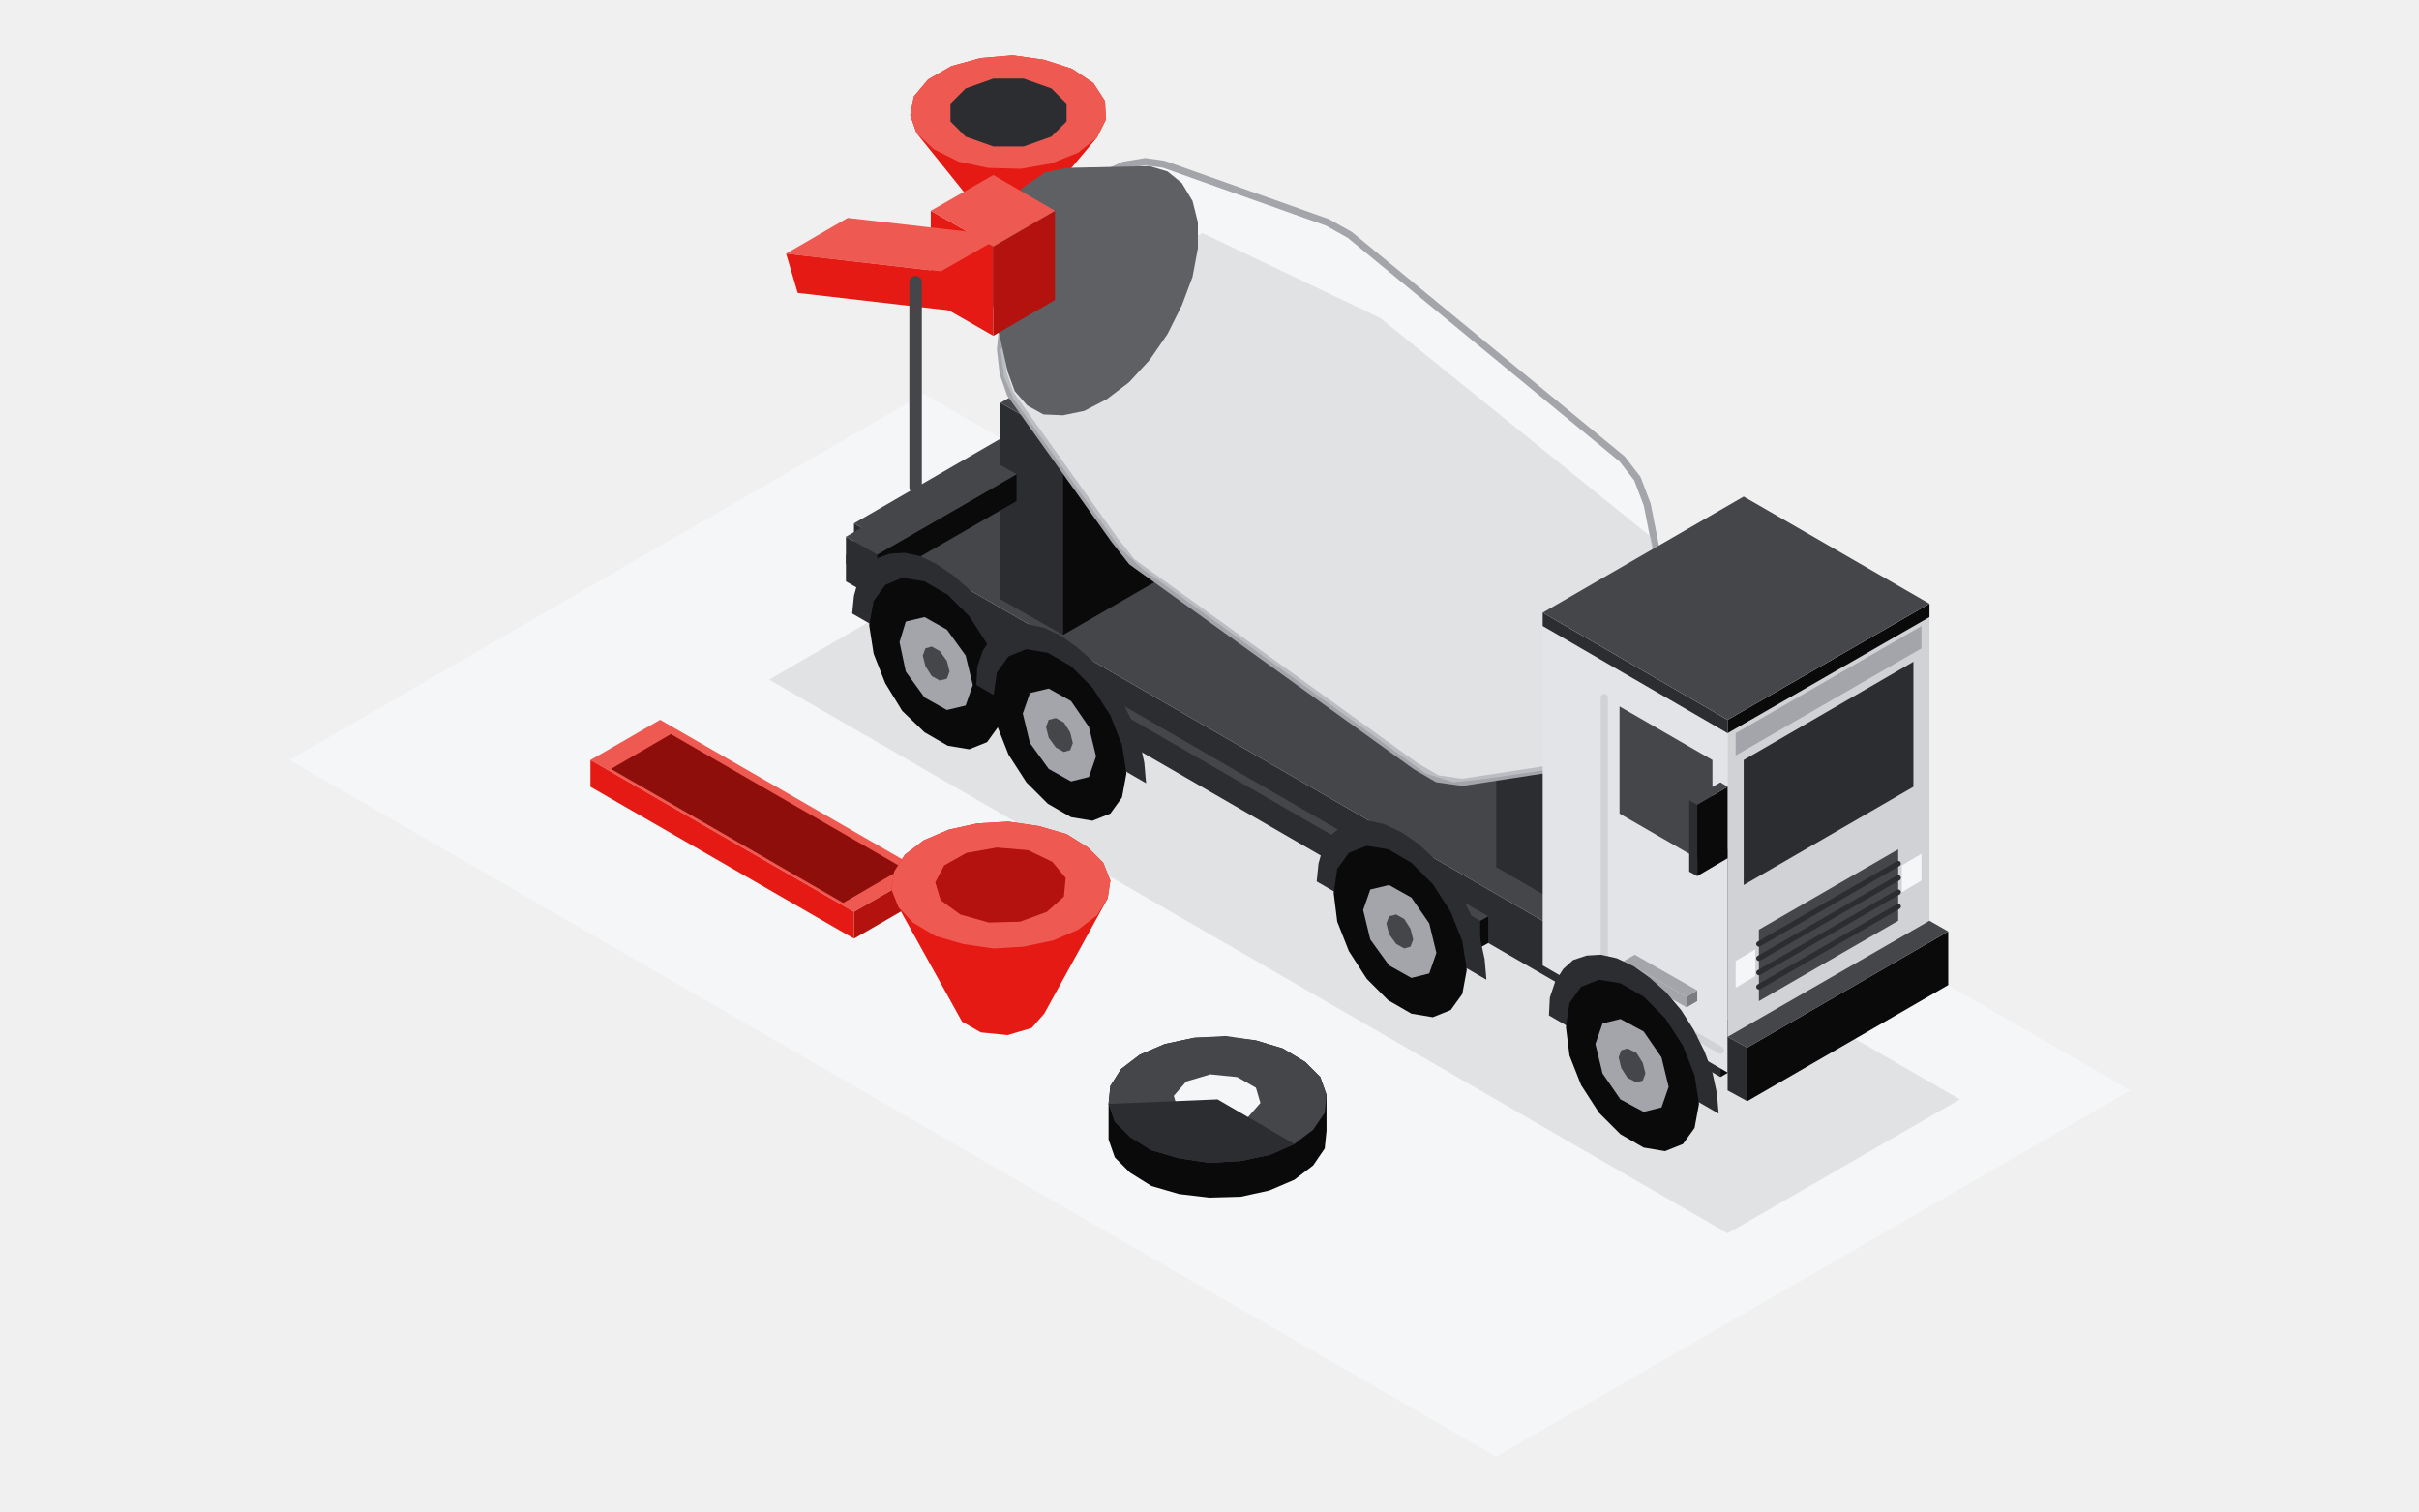
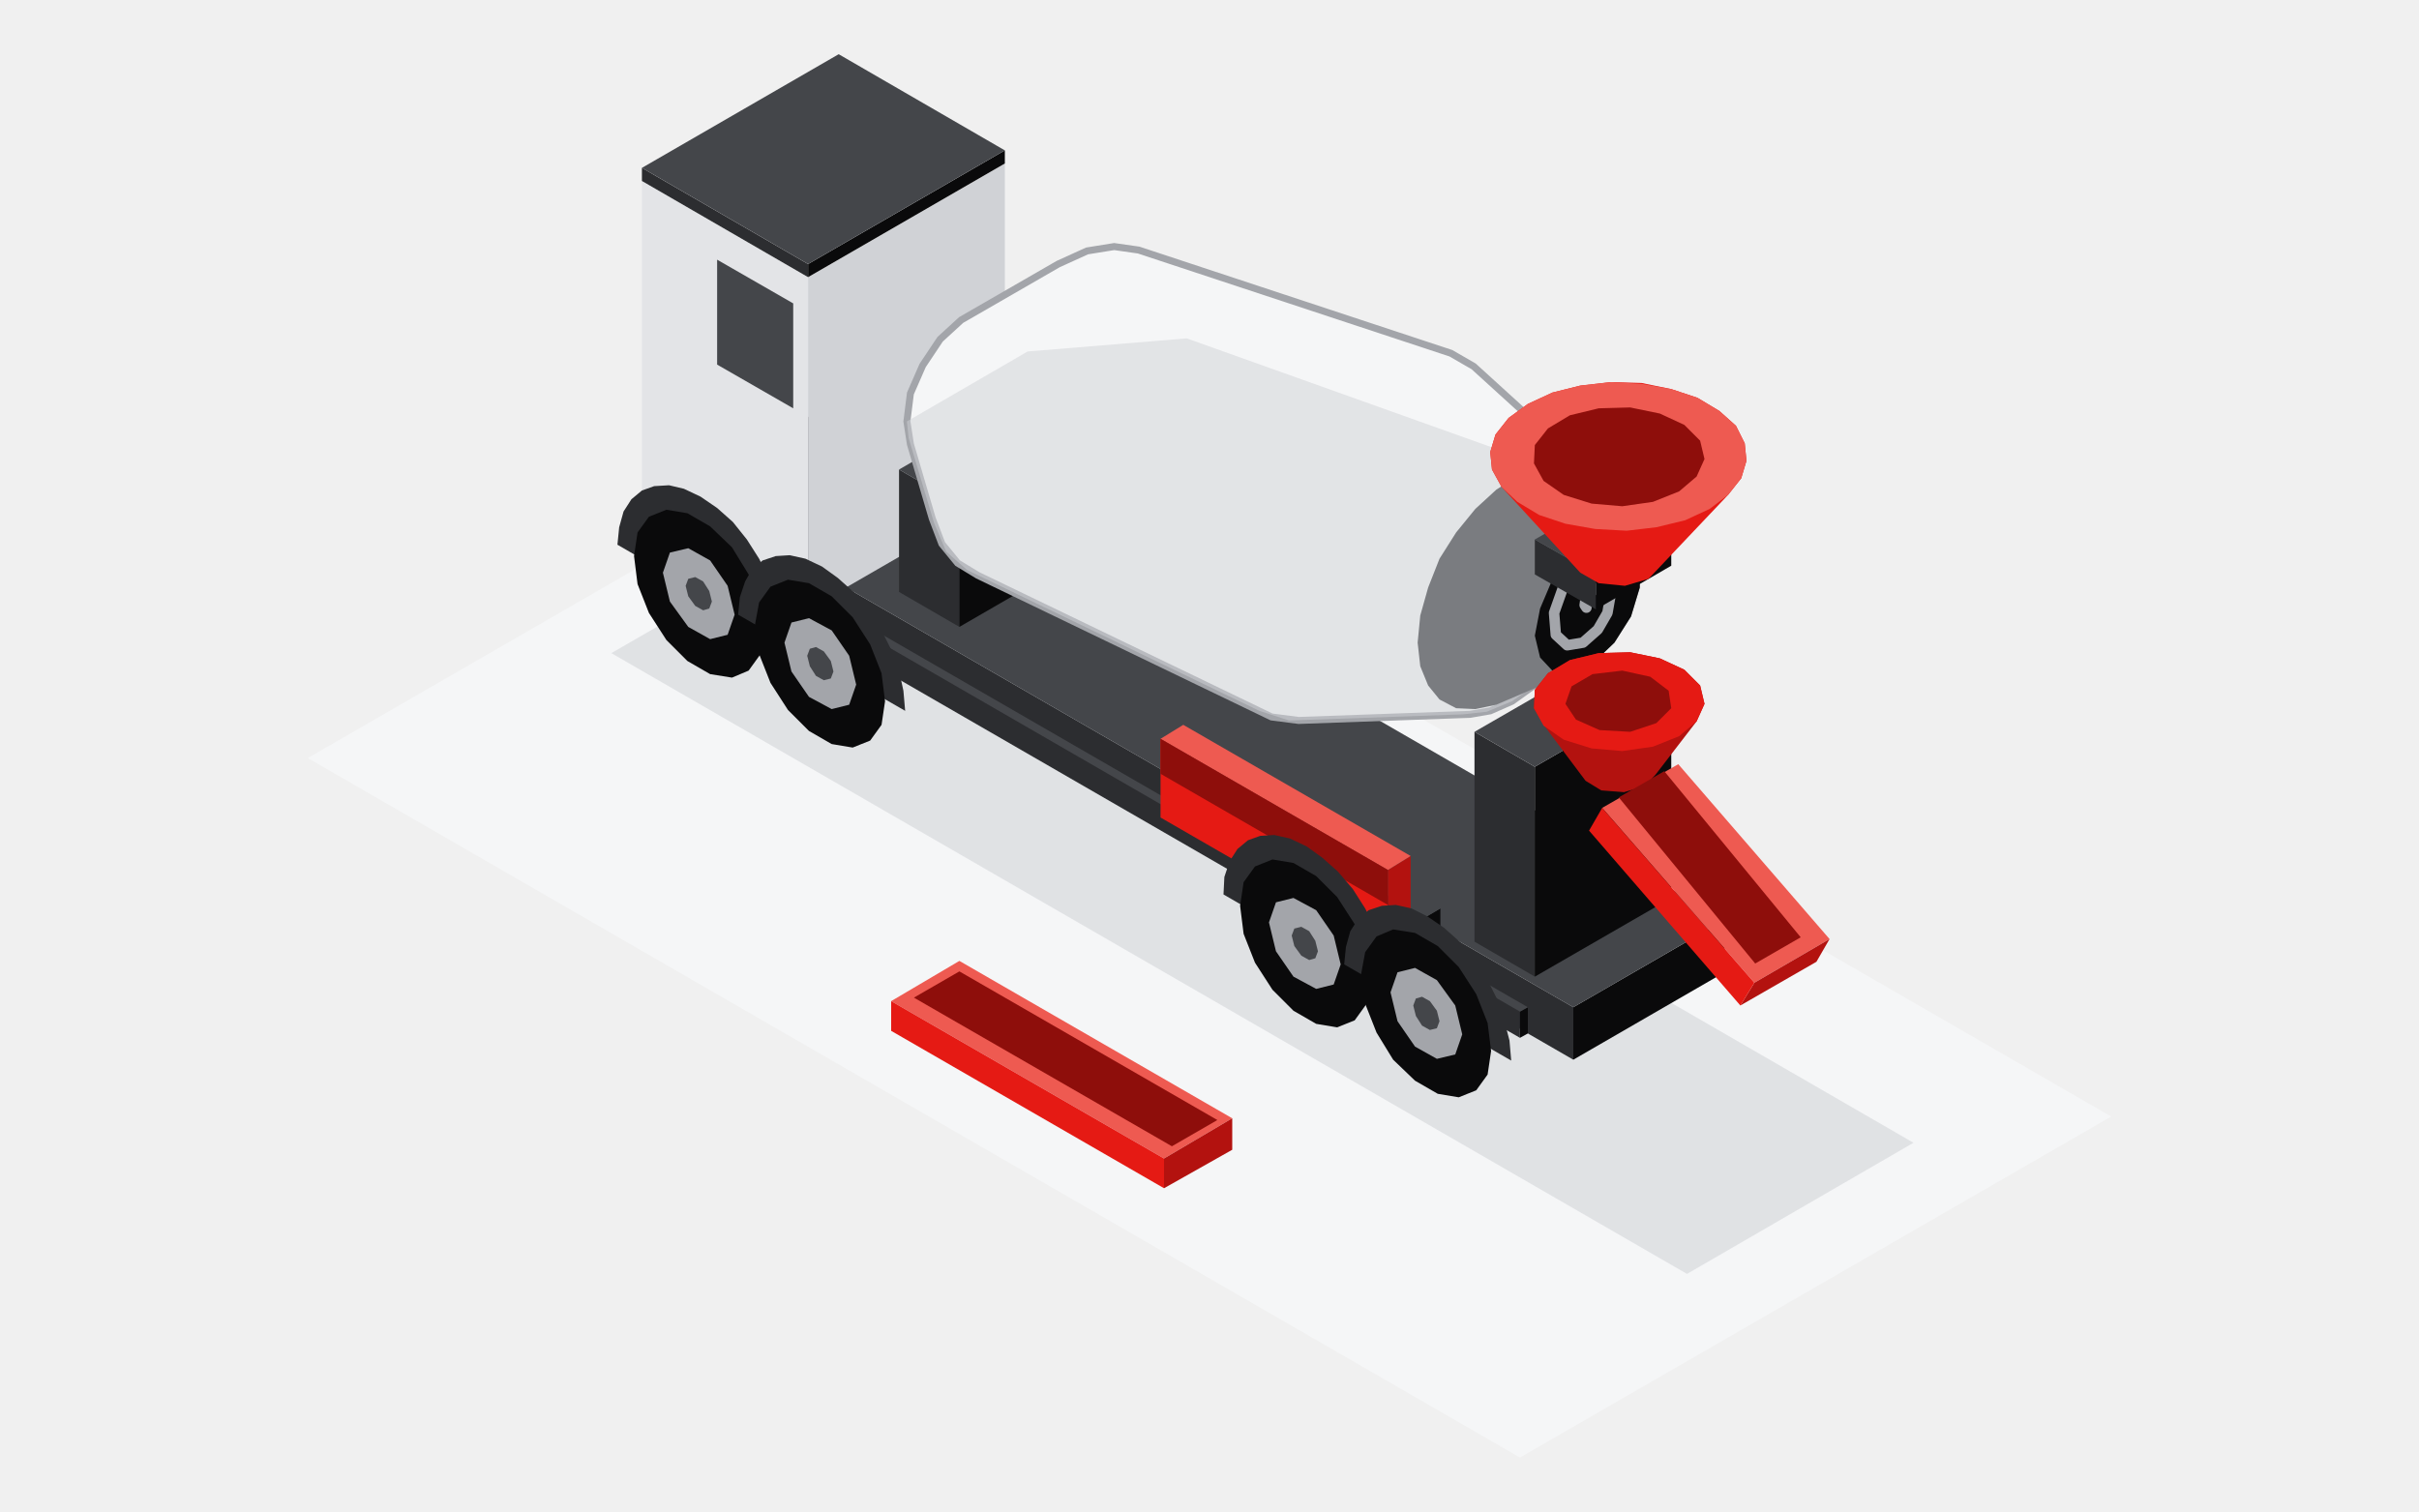
- <svg xmlns="http://www.w3.org/2000/svg" viewBox="-115.5 -63.1 270.8 169.3">
-   <polygon points="-12.1,-19 123,59 52,100 -83.1,22" fill="#F5F6F7" />
-   <polygon points="-3.5,-2 103.9,60 77.9,75 -29.4,13" fill="#D0D2D6" opacity=".55" />
-   <polygon points="-19.9,1.5 77.1,57.5 77.1,51.5 -19.9,-4.5" fill="#2C2D30" />
-   <polygon points="94.4,47.5 77.1,57.5 77.1,51.5 94.4,41.5" fill="#0A0A0B" />
-   <polygon points="-2.6,-14.5 94.4,41.5 77.1,51.5 -19.9,-4.5" fill="#44464A" />
-   <polygon points="-20.8,2 50.2,43 50.2,40 -20.8,-1" fill="#2C2D30" />
-   <polygon points="51.1,42.5 50.2,43 50.2,40 51.1,39.5" fill="#0A0A0B" />
-   <polygon points="-19.9,-1.5 51.1,39.5 50.2,40 -20.8,-1" fill="#44464A" />
-   <polygon points="52,34 58.9,38 58.9,22 52,18" fill="#2C2D30" />
-   <polygon points="71,31 58.9,38 58.9,22 71,15" fill="#0A0A0B" />
-   <polygon points="64.1,11 71,15 58.9,22 52,18" fill="#44464A" />
-   <polygon points="-3.5,4 3.5,8 3.5,-14 -3.5,-18" fill="#2C2D30" />
-   <polygon points="19.1,-1 3.5,8 3.5,-14 19.1,-23" fill="#0A0A0B" />
-   <polygon points="12.1,-27 19.1,-23 3.5,-14 -3.5,-18" fill="#44464A" />
-   <polygon points="-20.8,0 -17.3,2 -17.3,-1 -20.8,-3" fill="#2C2D30" />
-   <polygon points="-1.7,-7 -17.3,2 -17.3,-1 -1.7,-10" fill="#0A0A0B" />
-   <polygon points="-5.2,-12 -1.7,-10 -17.3,-1 -20.8,-3" fill="#44464A" />
-   <polygon points="-13.6,-50.2 -13.2,-52.3 -11.6,-54.2 -9,-55.7 -5.7,-56.6 -2.1,-56.9 1.4,-56.4 4.5,-55.4 6.9,-53.8 8.2,-51.8 8.3,-49.7 7.3,-47.7 1,-40.2 0,-39 -2,-38.4 -4.3,-38.6 -5.9,-39.5 -12.9,-48.2" fill="#E51A14" />
-   <polygon points="5.2,-46 2.2,-44.8 -1.2,-44.2 -4.9,-44.3 -8.2,-45 -11,-46.4 -12.9,-48.2 -13.6,-50.2 -13.2,-52.3 -11.6,-54.2 -9,-55.7 -5.7,-56.6 -2.1,-56.9 1.4,-56.4 4.5,-55.4 6.9,-53.8 8.2,-51.8 8.3,-49.7 7.3,-47.7" fill="#EE5A51" />
-   <polygon points="2.2,-47.8 -0.9,-46.7 -4.3,-46.7 -7.4,-47.8 -9.1,-49.5 -9.1,-51.5 -7.4,-53.2 -4.3,-54.3 -0.9,-54.3 2.2,-53.2 3.9,-51.5 3.9,-49.5" fill="#2C2D30" />
-   <polygon points="-3.5,-24 -3.2,-27.1 -2.4,-30.3 -1,-33.5 0.8,-36.6 2.9,-39.4 5.3,-41.7 7.8,-43.5 10.3,-44.6 12.7,-45 14.8,-44.7 33.1,-38.2 35.6,-36.8 66.1,-11.7 67.8,-9.5 68.9,-6.6 71.8,8.1 71.8,11 70.8,14.3 69.1,17.5 66.8,20.1 64.3,21.8 61.9,22.4 48.2,24.5 45.4,24.1 43,22.7 11.2,-0.2 9.3,-2.6 -2.4,-19 -3.2,-21.3" fill="#F5F6F7" stroke="#A3A5AA" stroke-width=".8" />
-   <polygon points="-3.5,-24 19.1,-37 39,-27.5 69.3,-3 71.9,9.5 71.6,11.7 71,14 69.8,16.3 68.4,18.4 66.8,20.2 65,21.5 63.2,22.3 50.8,24.1 47.2,24.5 44.1,23.5 12.4,0.6 9.9,-1.7 -2,-18.4 -3.1,-20.9" fill="#D0D2D6" opacity=".55" />
-   <polygon points="-5.2,-33 -4.7,-36.1 -3.2,-39.4 -1,-42.1 1.5,-43.8 3.9,-44.3 13.2,-44.5 15.2,-43.9 16.8,-42.6 18,-40.6 18.6,-38.2 18.6,-35.3 18,-32.1 16.8,-28.9 15.2,-25.7 13.2,-22.8 10.9,-20.3 8.4,-18.4 5.9,-17.1 3.5,-16.6 1.3,-16.7 -0.5,-17.7 -1.9,-19.3 -2.7,-21.5 -4.7,-30.5" fill="#5E6064" />
-   <polygon points="58,17.5 58.5,14.3 59.8,11.1 61.9,8.1 64.3,5.9 66.8,4.7 69.1,4.7 70.8,5.9 71.8,8.1 71.8,11 70.8,14.3 69.1,17.5 66.8,20.1 64.3,21.8 61.9,22.4 59.8,21.8 58.5,20.1" fill="#D0D2D6" />
-   <polygon points="62.4,15 62.9,13 64.1,11.1 65.8,10.2 67.1,10.5 67.5,12 67.1,14 65.8,15.9 64.1,16.8 62.9,16.5" fill="#7A7C80" />
-   <polygon points="-11.3,-29.5 -4.3,-25.5 -4.3,-35.5 -11.3,-39.5" fill="#E51A14" />
-   <polygon points="2.6,-29.5 -4.3,-25.5 -4.3,-35.5 2.6,-39.5" fill="#B3120F" />
-   <polygon points="-4.3,-43.5 2.6,-39.5 -4.3,-35.5 -11.3,-39.5" fill="#EE5A51" />
-   <polygon points="-3.2,-36.7 -20.6,-38.7 -27.5,-34.7 -10.2,-32.7" fill="#EE5A51" />
-   <polygon points="-10.2,-32.7 -27.5,-34.7 -26.2,-30.3 -8.9,-28.3" fill="#E51A14" />
-   <line x1="-13" y1="-31.5" x2="-13" y2="-8.5" stroke="#44464A" stroke-width="1.4" stroke-linecap="round" />
-   <polygon points="57.2,45 77.9,57 77.9,19 57.2,7" fill="#E3E4E7" />
-   <polygon points="100.5,44 77.9,57 77.9,19 100.5,6" fill="#D0D2D6" />
-   <polygon points="79.7,-6 100.5,6 77.9,19 57.2,7" fill="#FFFFFF" />
-   <polygon points="98.7,25 79.7,36 79.7,22 98.7,11" fill="#2C2D30" />
-   <polygon points="99.6,9.5 78.8,21.5 78.8,19 99.6,7" fill="#A3A5AA" />
-   <polygon points="97,40 81.4,49 81.4,41 97,32" fill="#44464A" />
-   <line x1="97" y1="38.4" x2="81.4" y2="47.4" stroke="#2C2D30" stroke-width="0.6" stroke-linecap="round" />
-   <line x1="97" y1="36.8" x2="81.4" y2="45.8" stroke="#2C2D30" stroke-width="0.6" stroke-linecap="round" />
-   <line x1="97" y1="35.2" x2="81.4" y2="44.2" stroke="#2C2D30" stroke-width="0.6" stroke-linecap="round" />
-   <line x1="97" y1="33.6" x2="81.4" y2="42.6" stroke="#2C2D30" stroke-width="0.6" stroke-linecap="round" />
-   <polygon points="99.6,35.5 97.4,36.8 97.4,33.8 99.6,32.5" fill="#F5F6F7" />
-   <polygon points="81,46.2 78.8,47.5 78.8,44.5 81,43.2" fill="#F5F6F7" />
-   <polygon points="77.9,59 80.1,60.2 80.1,54.2 77.9,53" fill="#2C2D30" />
-   <polygon points="102.6,47.2 80.1,60.2 80.1,54.2 102.6,41.2" fill="#0A0A0B" />
-   <polygon points="100.5,40 102.6,41.2 80.1,54.2 77.9,53" fill="#44464A" />
-   <polygon points="65.8,28 76.2,34 76.2,22 65.8,16" fill="#44464A" />
-   <line x1="64.1" y1="47" x2="64.1" y2="15" stroke="#D0D2D6" stroke-width="0.8" stroke-linecap="round" />
-   <line x1="64.1" y1="47" x2="77.1" y2="54.5" stroke="#D0D2D6" stroke-width="0.8" stroke-linecap="round" />
-   <polygon points="66.3,50.7 73.3,54.7 73.3,53.5 66.3,49.5" fill="#A3A5AA" />
-   <polygon points="74.5,54 73.3,54.7 73.3,53.5 74.5,52.8" fill="#7A7C80" />
-   <polygon points="67.5,48.8 74.5,52.8 73.3,53.5 66.3,49.5" fill="#A3A5AA" />
-   <polygon points="66.3,45.7 73.3,49.7 73.3,48.5 66.3,44.5" fill="#A3A5AA" />
-   <polygon points="74.5,49 73.3,49.7 73.3,48.5 74.5,47.8" fill="#7A7C80" />
-   <polygon points="67.5,43.8 74.5,47.8 73.3,48.5 66.3,44.5" fill="#A3A5AA" />
-   <polygon points="73.6,34.5 74.5,35 74.5,27 73.6,26.5" fill="#2C2D30" />
-   <polygon points="77.9,33 74.5,35 74.5,27 77.9,25" fill="#0A0A0B" />
-   <polygon points="77.1,24.5 77.9,25 74.5,27 73.6,26.5" fill="#44464A" />
-   <polygon points="57.2,7 77.9,19 77.9,17.5 57.2,5.5" fill="#2C2D30" />
-   <polygon points="100.5,6 77.9,19 77.9,17.5 100.5,4.5" fill="#0A0A0B" />
-   <polygon points="79.7,-7.5 100.5,4.5 77.9,17.5 57.2,5.5" fill="#44464A" />
-   <polygon points="-1,16.6 -1.2,14.3 -1.8,12 -2.6,9.6 -3.8,7.2 -5.3,5 -6.9,3 -8.7,1.4 -10.6,0.1 -12.4,-0.8 -14.2,-1.2 -15.9,-1.1 -17.3,-0.6 -18.5,0.4 -19.4,1.8 -19.9,3.6 -20.1,5.6" fill="#2C2D30" />
-   <polygon points="-3.3,15.5 -3.7,12.3 -5,9 -7,5.9 -9.4,3.5 -12,2 -14.5,1.6 -16.4,2.4 -17.7,4.2 -18.2,6.9 -17.7,10.1 -16.4,13.4 -14.5,16.5 -12,18.9 -9.4,20.4 -7,20.8 -5,20 -3.7,18.2" fill="#0A0A0B" />
-   <polygon points="-6.6,13.6 -7.4,10.3 -9.5,7.4 -12,6 -14.1,6.5 -14.8,8.8 -14.1,12.1 -12,15 -9.5,16.4 -7.4,15.9" fill="#A3A5AA" />
-   <polygon points="-9.2,12.1 -9.5,10.9 -10.3,9.8 -11.2,9.3 -11.9,9.5 -12.2,10.3 -11.9,11.5 -11.2,12.6 -10.3,13.1 -9.5,12.9" fill="#44464A" />
-   <polygon points="12.8,24.6 12.6,22.3 12.1,20 11.2,17.6 10,15.2 8.6,13 6.9,11 5.1,9.4 3.3,8.1 1.4,7.2 -0.4,6.8 -2,6.9 -3.4,7.4 -4.6,8.4 -5.5,9.8 -6.1,11.6 -6.2,13.6" fill="#2C2D30" />
-   <polygon points="10.6,23.5 10.1,20.3 8.8,17 6.8,13.9 4.4,11.5 1.8,10 -0.6,9.6 -2.6,10.4 -3.9,12.2 -4.3,14.9 -3.9,18.1 -2.6,21.4 -0.6,24.5 1.8,26.9 4.4,28.4 6.8,28.8 8.8,28 10.1,26.2" fill="#0A0A0B" />
-   <polygon points="7.2,21.6 6.4,18.3 4.4,15.4 1.9,14 -0.2,14.5 -1,16.8 -0.2,20.1 1.9,23 4.4,24.4 6.4,23.9" fill="#A3A5AA" />
-   <polygon points="4.6,20.1 4.3,18.9 3.6,17.8 2.7,17.3 1.9,17.5 1.6,18.3 1.9,19.5 2.7,20.6 3.6,21.1 4.3,20.9" fill="#44464A" />
-   <polygon points="50.9,46.6 50.7,44.3 50.2,42 49.3,39.6 48.1,37.2 46.7,35 45,33 43.3,31.4 41.4,30.1 39.5,29.2 37.8,28.8 36.1,28.9 34.7,29.4 33.5,30.4 32.6,31.8 32.1,33.6 31.9,35.6" fill="#2C2D30" />
-   <polygon points="48.7,45.5 48.2,42.3 46.9,39 44.9,35.9 42.5,33.5 39.9,32 37.5,31.6 35.5,32.4 34.2,34.2 33.8,36.9 34.2,40.1 35.5,43.4 37.5,46.5 39.9,48.9 42.5,50.4 44.9,50.8 46.9,50 48.2,48.2" fill="#0A0A0B" />
-   <polygon points="45.3,43.6 44.5,40.3 42.5,37.4 40,36 37.9,36.5 37.1,38.8 37.9,42.1 40,45 42.5,46.4 44.5,45.9" fill="#A3A5AA" />
-   <polygon points="42.7,42.1 42.4,40.9 41.7,39.8 40.8,39.3 40,39.5 39.7,40.3 40,41.5 40.8,42.6 41.7,43.1 42.4,42.9" fill="#44464A" />
-   <polygon points="76.9,61.6 76.7,59.3 76.2,57 75.3,54.6 74.1,52.2 72.7,50 71,48 69.2,46.4 67.4,45.1 65.5,44.2 63.7,43.8 62.1,43.9 60.6,44.4 59.5,45.4 58.6,46.8 58,48.6 57.9,50.6" fill="#2C2D30" />
-   <polygon points="74.7,60.5 74.2,57.3 72.9,54 70.9,50.9 68.5,48.5 65.9,47 63.5,46.6 61.5,47.4 60.2,49.2 59.8,51.9 60.2,55.1 61.5,58.4 63.5,61.5 65.9,63.9 68.5,65.4 70.9,65.8 72.9,65 74.2,63.2" fill="#0A0A0B" />
-   <polygon points="71.3,58.6 70.5,55.3 68.5,52.4 65.9,51 63.9,51.5 63.1,53.8 63.9,57.1 65.9,60 68.5,61.4 70.5,60.9" fill="#A3A5AA" />
-   <polygon points="68.7,57.1 68.4,55.9 67.7,54.8 66.7,54.3 66,54.5 65.7,55.3 66,56.5 66.7,57.6 67.7,58.1 68.4,57.9" fill="#44464A" />
-   <polygon points="-41.6,17.5 -12.1,34.5 -19.9,39 -49.4,22" fill="#EE5A51" />
-   <polygon points="-12.1,34.5 -12.1,37.5 -19.9,42 -19.9,39" fill="#B3120F" />
-   <polygon points="-49.4,22 -19.9,39 -19.9,42 -49.4,25" fill="#E51A14" />
-   <polygon points="-40.4,19.1 -14.4,34.1 -21.1,38 -47.1,23" fill="#8E0E0B" />
-   <polygon points="-15.7,36.5 -15.4,34.5 -14.2,32.6 -12.1,31 -9.3,29.8 -6.1,29.1 -2.6,28.9 0.8,29.4 3.9,30.3 6.3,31.8 8,33.5 8.8,35.5 8.5,37.5 1.4,50.4 0,52 -2.7,52.8 -5.7,52.5 -7.8,51.3 -14.9,38.5" fill="#E51A14" />
-   <polygon points="5.2,41 2.4,42.2 -0.9,42.9 -4.3,43.1 -7.7,42.6 -10.8,41.7 -13.3,40.2 -14.9,38.5 -15.7,36.5 -15.4,34.5 -14.2,32.6 -12.1,31 -9.3,29.8 -6.1,29.1 -2.6,28.9 0.8,29.4 3.9,30.3 6.3,31.8 8,33.5 8.8,35.5 8.5,37.5 7.3,39.4" fill="#EE5A51" />
-   <polygon points="1.7,39 -1.3,40.1 -4.8,40.2 -8,39.3 -10.2,37.7 -10.8,35.7 -9.8,33.8 -7.3,32.4 -3.9,31.8 -0.4,32.1 2.3,33.4 3.8,35.2 3.6,37.3" fill="#B3120F" />
-   <polygon points="8.6,60.5 8.8,58.5 10,56.6 12.1,55 14.9,53.8 18.2,53.1 21.7,53 25.1,53.4 28.1,54.3 30.6,55.8 32.3,57.5 33,59.5 33,63.5 32.8,65.5 31.5,67.4 29.4,69 26.6,70.2 23.4,70.9 19.9,71 16.5,70.6 13.4,69.7 11,68.2 9.3,66.5 8.6,64.5" fill="#0A0A0B" />
-   <polygon points="29.4,65 26.7,66.2 23.4,66.9 19.9,67.1 16.5,66.6 13.4,65.7 11,64.2 9.3,62.5 8.6,60.5 8.8,58.5 10,56.6 12.1,55 14.9,53.8 18.2,53.1 21.7,52.9 25.1,53.4 28.1,54.3 30.6,55.8 32.3,57.5 33,59.5 32.8,61.5 31.5,63.4" fill="#44464A" />
-   <polygon points="24.2,62 21.6,62.8 18.6,62.5 16.4,61.3 15.9,59.6 17.3,58 20,57.2 23,57.5 25.1,58.7 25.6,60.4" fill="#F5F6F7" />
-   <polygon points="20.8,60 29.4,65 26.7,66.2 23.4,66.9 19.9,67.1 16.5,66.6 13.4,65.7 11,64.2 9.3,62.5 8.6,60.5" fill="#2C2D30" />
+ <svg xmlns="http://www.w3.org/2000/svg" viewBox="-97.6 -60.7 276.6 172.9">
+   <polygon points="5.2,-13 143.8,67 76.2,106 -62.4,26" fill="#F5F6F7" />
+   <polygon points="-1.7,-1 121.2,70 95.3,85 -27.7,14" fill="#D0D2D6" opacity=".55" />
+   <polygon points="-19.9,1.5 82.3,60.5 82.3,54.5 -19.9,-4.5" fill="#2C2D30" />
+   <polygon points="99.6,50.5 82.3,60.5 82.3,54.5 99.6,44.5" fill="#0A0A0B" />
+   <polygon points="-2.6,-14.5 99.6,44.5 82.3,54.5 -19.9,-4.5" fill="#44464A" />
+   <polygon points="-20.8,2 76.2,58 76.2,55 -20.8,-1" fill="#2C2D30" />
+   <polygon points="77.1,57.5 76.2,58 76.2,55 77.1,54.5" fill="#0A0A0B" />
+   <polygon points="-19.9,-1.5 77.1,54.5 76.2,55 -20.8,-1" fill="#44464A" />
+   <polygon points="-24.2,-2 -5.2,9 -5.2,-29 -24.2,-40" fill="#E3E4E7" />
+   <polygon points="17.3,-4 -5.2,9 -5.2,-29 17.3,-42" fill="#D0D2D6" />
+   <polygon points="-1.7,-53 17.3,-42 -5.2,-29 -24.2,-40" fill="#FFFFFF" />
+   <polygon points="-24.2,-40 -5.2,-29 -5.2,-30.5 -24.2,-41.5" fill="#2C2D30" />
+   <polygon points="17.3,-42 -5.2,-29 -5.2,-30.5 17.3,-43.5" fill="#0A0A0B" />
+   <polygon points="-1.7,-54.5 17.3,-43.5 -5.2,-30.5 -24.2,-41.5" fill="#44464A" />
+   <polygon points="-15.6,-19 -6.9,-14 -6.9,-26 -15.6,-31" fill="#44464A" />
+   <polygon points="5.2,7 12.1,11 12.1,-3 5.2,-7" fill="#2C2D30" />
+   <polygon points="24.2,4 12.1,11 12.1,-3 24.2,-10" fill="#0A0A0B" />
+   <polygon points="17.3,-14 24.2,-10 12.1,-3 5.2,-7" fill="#44464A" />
+   <polygon points="6.1,-12.5 6.5,-15.7 7.9,-18.9 9.9,-21.9 12.3,-24.1 23.4,-30.5 26.7,-32 29.8,-32.5 32.6,-32.1 68.3,-20.3 70.9,-18.8 84.2,-6.7 85.5,-5 86.3,-2.7 86.6,0 86.3,3.1 85.5,6.3 84.2,9.5 82.4,12.6 80.2,15.4 77.8,17.7 75.3,19.5 72.8,20.6 70.5,21 50.9,21.7 47.8,21.3 14.2,5.1 11.9,3.7 10.1,1.5 9,-1.4 6.5,-9.9" fill="#F5F6F7" stroke="#A3A5AA" stroke-width=".8" />
+   <polygon points="6.1,-12.5 19.9,-20.5 38.1,-22 74.5,-9 86.6,0 86.2,3.6 85.1,7.4 83.3,11.1 81,14.5 78.3,17.4 75.3,19.5 72.4,20.7 69.7,21 49.8,21.7 46.4,20.6 13,4.5 10.6,2.4 9.2,-0.9 6.3,-10.6" fill="#D0D2D6" opacity=".5" />
+   <polygon points="64.5,12.8 64.8,9.7 65.7,6.5 67,3.2 68.9,0.2 71.1,-2.5 73.5,-4.7 76,-6.3 78.5,-7.3 80.8,-7.5 82.8,-6.9 84.4,-5.6 88.9,1.6 89.9,3.6 89.9,6.5 88.9,9.8 87,12.8 84.6,15.1 82.1,16.2 73.5,19.9 71.1,20.4 68.9,20.3 67,19.3 65.7,17.7 64.8,15.5" fill="#7A7C80" />
+   <polygon points="77.9,12 78.5,8.9 79.9,5.6 82.1,2.9 84.6,1.2 87,0.7 88.9,1.6 89.9,3.6 89.9,6.5 88.9,9.8 87,12.8 84.6,15.1 82.1,16.2 79.9,16 78.5,14.5" fill="#0A0A0B" />
+   <path d="M83.8,8.8 L83.6,8.5 L83.7,7.8 L84.3,7 L85.2,6.5 L86,6.7 L86.5,7.7 L86.2,9.4 L85.1,11.3 L83.4,12.8 L81.6,13.1 L80.3,11.9 L80.1,9.4 L81.2,6.3 L83.4,3.4 L86.2,1.8" stroke="#A3A5AA" stroke-width="1.2" fill="none" stroke-linecap="round" stroke-linejoin="round" />
+   <polygon points="71,47 77.9,51 77.9,27 71,23" fill="#2C2D30" />
+   <polygon points="93.5,42 77.9,51 77.9,27 93.5,18" fill="#0A0A0B" />
+   <polygon points="86.6,14 93.5,18 77.9,27 71,23" fill="#44464A" />
+   <polygon points="77.9,5 84.9,9 84.9,5 77.9,1" fill="#2C2D30" />
+   <polygon points="93.5,4 84.9,9 84.9,5 93.5,0" fill="#0A0A0B" />
+   <polygon points="86.6,-4 93.5,0 84.9,5 77.9,1" fill="#44464A" />
+   <polygon points="72.8,-9 73.4,-11 74.9,-12.9 77.1,-14.5 79.9,-15.8 83.1,-16.6 86.6,-17 90.1,-16.9 93.5,-16.2 96.5,-15.2 99,-13.7 100.9,-12 101.9,-10 102.1,-8 101.5,-6 100,-4.1 90.9,5.5 88.2,6.3 85.2,6 83.1,4.8 74.1,-5 73,-7" fill="#E51A14" />
+   <polygon points="97.9,-2.5 95.1,-1.2 91.8,-0.4 88.4,0 84.8,-0.2 81.4,-0.8 78.4,-1.8 75.9,-3.3 74.1,-5 73,-7 72.8,-9 73.4,-11 74.9,-12.9 77.1,-14.5 79.9,-15.8 83.1,-16.6 86.6,-17 90.1,-16.8 93.5,-16.2 96.5,-15.2 99,-13.7 100.9,-12 101.9,-10 102.1,-8 101.5,-6 100,-4.1" fill="#EE5A51" />
+   <polygon points="94.4,-4.5 91.4,-3.3 87.9,-2.8 84.4,-3.1 81.2,-4.1 78.9,-5.7 77.8,-7.7 77.9,-9.8 79.4,-11.7 81.9,-13.2 85.2,-14 88.8,-14.1 92.2,-13.4 95,-12.1 96.8,-10.3 97.3,-8.2 96.4,-6.2" fill="#8E0E0B" />
+   <polygon points="77.8,20.3 77.9,18.2 79.4,16.3 81.9,14.8 85.2,14 88.8,13.9 92.2,14.6 95,15.9 96.8,17.7 97.3,19.8 96.4,21.8 91.7,27.9 90.5,29.2 88.1,29.9 85.5,29.7 83.7,28.6 78.9,22.2" fill="#B3120F" />
+   <polygon points="94.4,23.5 91.4,24.7 87.9,25.2 84.4,24.9 81.2,23.9 78.9,22.3 77.8,20.3 77.9,18.2 79.4,16.3 81.9,14.8 85.2,14 88.8,13.9 92.2,14.6 95,15.9 96.8,17.7 97.3,19.8 96.4,21.8" fill="#E51A14" />
+   <polygon points="91.8,22 88.8,23 85.3,22.8 82.6,21.6 81.4,19.8 82.1,17.8 84.5,16.4 87.9,16 91.1,16.7 93.2,18.3 93.5,20.3" fill="#8E0E0B" />
+   <polygon points="94.3,26.7 111.6,46.7 103,51.7 85.6,31.7" fill="#EE5A51" />
+   <polygon points="111.6,46.7 110.1,49.3 101.4,54.3 103,51.7" fill="#B3120F" />
+   <polygon points="85.6,31.7 103,51.7 101.4,54.3 84.1,34.3" fill="#E51A14" />
+   <polygon points="92.7,27.5 108.3,46.5 103.1,49.5 87.5,30.5" fill="#8E0E0B" />
+   <polygon points="35.9,31.2 65.4,48.2 65.4,44.2 35.9,27.2" fill="#2C2D30" />
+   <polygon points="67.1,47.2 65.4,48.2 65.4,44.2 67.1,43.2" fill="#0A0A0B" />
+   <polygon points="37.7,26.2 67.1,43.2 65.4,44.2 35.9,27.2" fill="#44464A" />
+   <polygon points="35.1,32.8 61.1,47.8 61.1,38.8 35.1,23.8" fill="#E51A14" />
+   <polygon points="63.7,46.2 61.1,47.8 61.1,38.8 63.7,37.2" fill="#B3120F" />
+   <polygon points="37.7,22.2 63.7,37.2 61.1,38.8 35.1,23.8" fill="#EE5A51" />
+   <polygon points="35.1,27.8 61.1,42.8 61.1,38.8 35.1,23.8" fill="#8E0E0B" />
+   <polygon points="-21.7,6.5 -19.9,7.5 -19.9,5.5 -21.7,4.5" fill="#0A0A0B" />
+   <polygon points="-19.1,7 -19.9,7.5 -19.9,5.5 -19.1,5" fill="#0A0A0B" />
+   <polygon points="-20.8,4 -19.1,5 -19.9,5.5 -21.7,4.5" fill="#0A0A0B" />
+   <polygon points="-8,12.6 -8.2,10.3 -8.7,8 -9.6,5.6 -10.8,3.2 -12.2,1 -13.8,-1 -15.6,-2.6 -17.5,-3.9 -19.4,-4.8 -21.1,-5.2 -22.8,-5.1 -24.2,-4.6 -25.4,-3.6 -26.3,-2.2 -26.8,-0.4 -27,1.6" fill="#2C2D30" />
+   <polygon points="-10.2,11.5 -10.7,8.3 -12,5 -13.9,1.9 -16.4,-0.5 -19,-2 -21.4,-2.4 -23.4,-1.6 -24.7,0.2 -25.1,2.9 -24.7,6.1 -23.4,9.4 -21.4,12.5 -19,14.9 -16.4,16.4 -13.9,16.8 -12,16 -10.7,14.2" fill="#0A0A0B" />
+   <polygon points="-13.6,9.6 -14.4,6.3 -16.4,3.4 -18.9,2 -21,2.5 -21.8,4.8 -21,8.1 -18.9,11 -16.4,12.4 -14.4,11.9" fill="#A3A5AA" />
+   <polygon points="-16.2,8.1 -16.5,6.9 -17.2,5.8 -18.1,5.3 -18.9,5.5 -19.2,6.3 -18.9,7.5 -18.1,8.6 -17.2,9.1 -16.5,8.9" fill="#44464A" />
+   <polygon points="5.9,20.6 5.7,18.3 5.2,16 4.3,13.6 3.1,11.2 1.7,9 0,7 -1.8,5.4 -3.6,4.1 -5.5,3.2 -7.3,2.8 -8.9,2.9 -10.4,3.4 -11.6,4.4 -12.4,5.8 -13,7.6 -13.2,9.6" fill="#2C2D30" />
+   <polygon points="3.6,19.5 3.2,16.3 1.9,13 -0.1,9.9 -2.5,7.5 -5.1,6 -7.5,5.6 -9.5,6.4 -10.8,8.2 -11.3,10.9 -10.8,14.1 -9.5,17.4 -7.5,20.5 -5.1,22.9 -2.5,24.4 -0.1,24.8 1.9,24 3.2,22.2" fill="#0A0A0B" />
+   <polygon points="0.3,17.6 -0.5,14.3 -2.5,11.4 -5.1,10 -7.1,10.5 -7.9,12.8 -7.1,16.1 -5.1,19 -2.5,20.4 -0.5,19.9" fill="#A3A5AA" />
+   <polygon points="-2.3,16.1 -2.6,14.9 -3.4,13.8 -4.3,13.3 -5,13.5 -5.3,14.3 -5,15.5 -4.3,16.6 -3.4,17.1 -2.6,16.9" fill="#44464A" />
+   <polygon points="61.3,52.6 61.1,50.3 60.6,48 59.7,45.6 58.5,43.2 57.1,41 55.4,39 53.6,37.4 51.8,36.1 49.9,35.2 48.1,34.8 46.5,34.9 45.1,35.4 43.9,36.4 43,37.8 42.4,39.6 42.3,41.6" fill="#2C2D30" />
+   <polygon points="59.1,51.5 58.6,48.3 57.3,45 55.3,41.9 52.9,39.5 50.3,38 47.9,37.6 45.9,38.4 44.6,40.2 44.2,42.9 44.6,46.1 45.9,49.4 47.9,52.5 50.3,54.9 52.9,56.4 55.3,56.8 57.3,56 58.6,54.2" fill="#0A0A0B" />
+   <polygon points="55.7,49.6 54.9,46.3 52.9,43.4 50.3,42 48.3,42.5 47.5,44.8 48.3,48.1 50.3,51 52.9,52.4 54.9,51.9" fill="#A3A5AA" />
+   <polygon points="53.1,48.1 52.8,46.9 52.1,45.8 51.2,45.3 50.4,45.5 50.1,46.3 50.4,47.5 51.2,48.6 52.1,49.1 52.8,48.9" fill="#44464A" />
+   <polygon points="75.2,60.6 75,58.3 74.4,56 73.6,53.6 72.4,51.2 70.9,49 69.3,47 67.5,45.4 65.6,44.1 63.8,43.2 62,42.8 60.4,42.9 58.9,43.4 57.7,44.4 56.8,45.8 56.3,47.6 56.1,49.6" fill="#2C2D30" />
+   <polygon points="72.9,59.5 72.5,56.3 71.2,53 69.2,49.9 66.8,47.5 64.2,46 61.7,45.6 59.8,46.4 58.5,48.2 58,50.9 58.5,54.1 59.8,57.4 61.7,60.5 64.2,62.9 66.8,64.4 69.2,64.8 71.2,64 72.5,62.2" fill="#0A0A0B" />
+   <polygon points="69.6,57.6 68.8,54.3 66.7,51.4 64.2,50 62.2,50.5 61.4,52.8 62.2,56.1 64.2,59 66.7,60.4 68.8,59.9" fill="#A3A5AA" />
+   <polygon points="67,56.1 66.7,54.9 65.9,53.8 65,53.3 64.3,53.5 64,54.3 64.3,55.5 65,56.6 65.9,57.1 66.7,56.9" fill="#44464A" />
+   <polygon points="12.1,49.2 43.3,67.2 35.5,71.8 4.3,53.8" fill="#EE5A51" />
+   <polygon points="43.3,67.2 43.3,70.8 35.5,75.2 35.5,71.8" fill="#B3120F" />
+   <polygon points="4.3,53.8 35.5,71.8 35.5,75.2 4.3,57.2" fill="#E51A14" />
+   <polygon points="12.1,50.4 41.6,67.4 36.4,70.4 6.9,53.4" fill="#8E0E0B" />
</svg>
